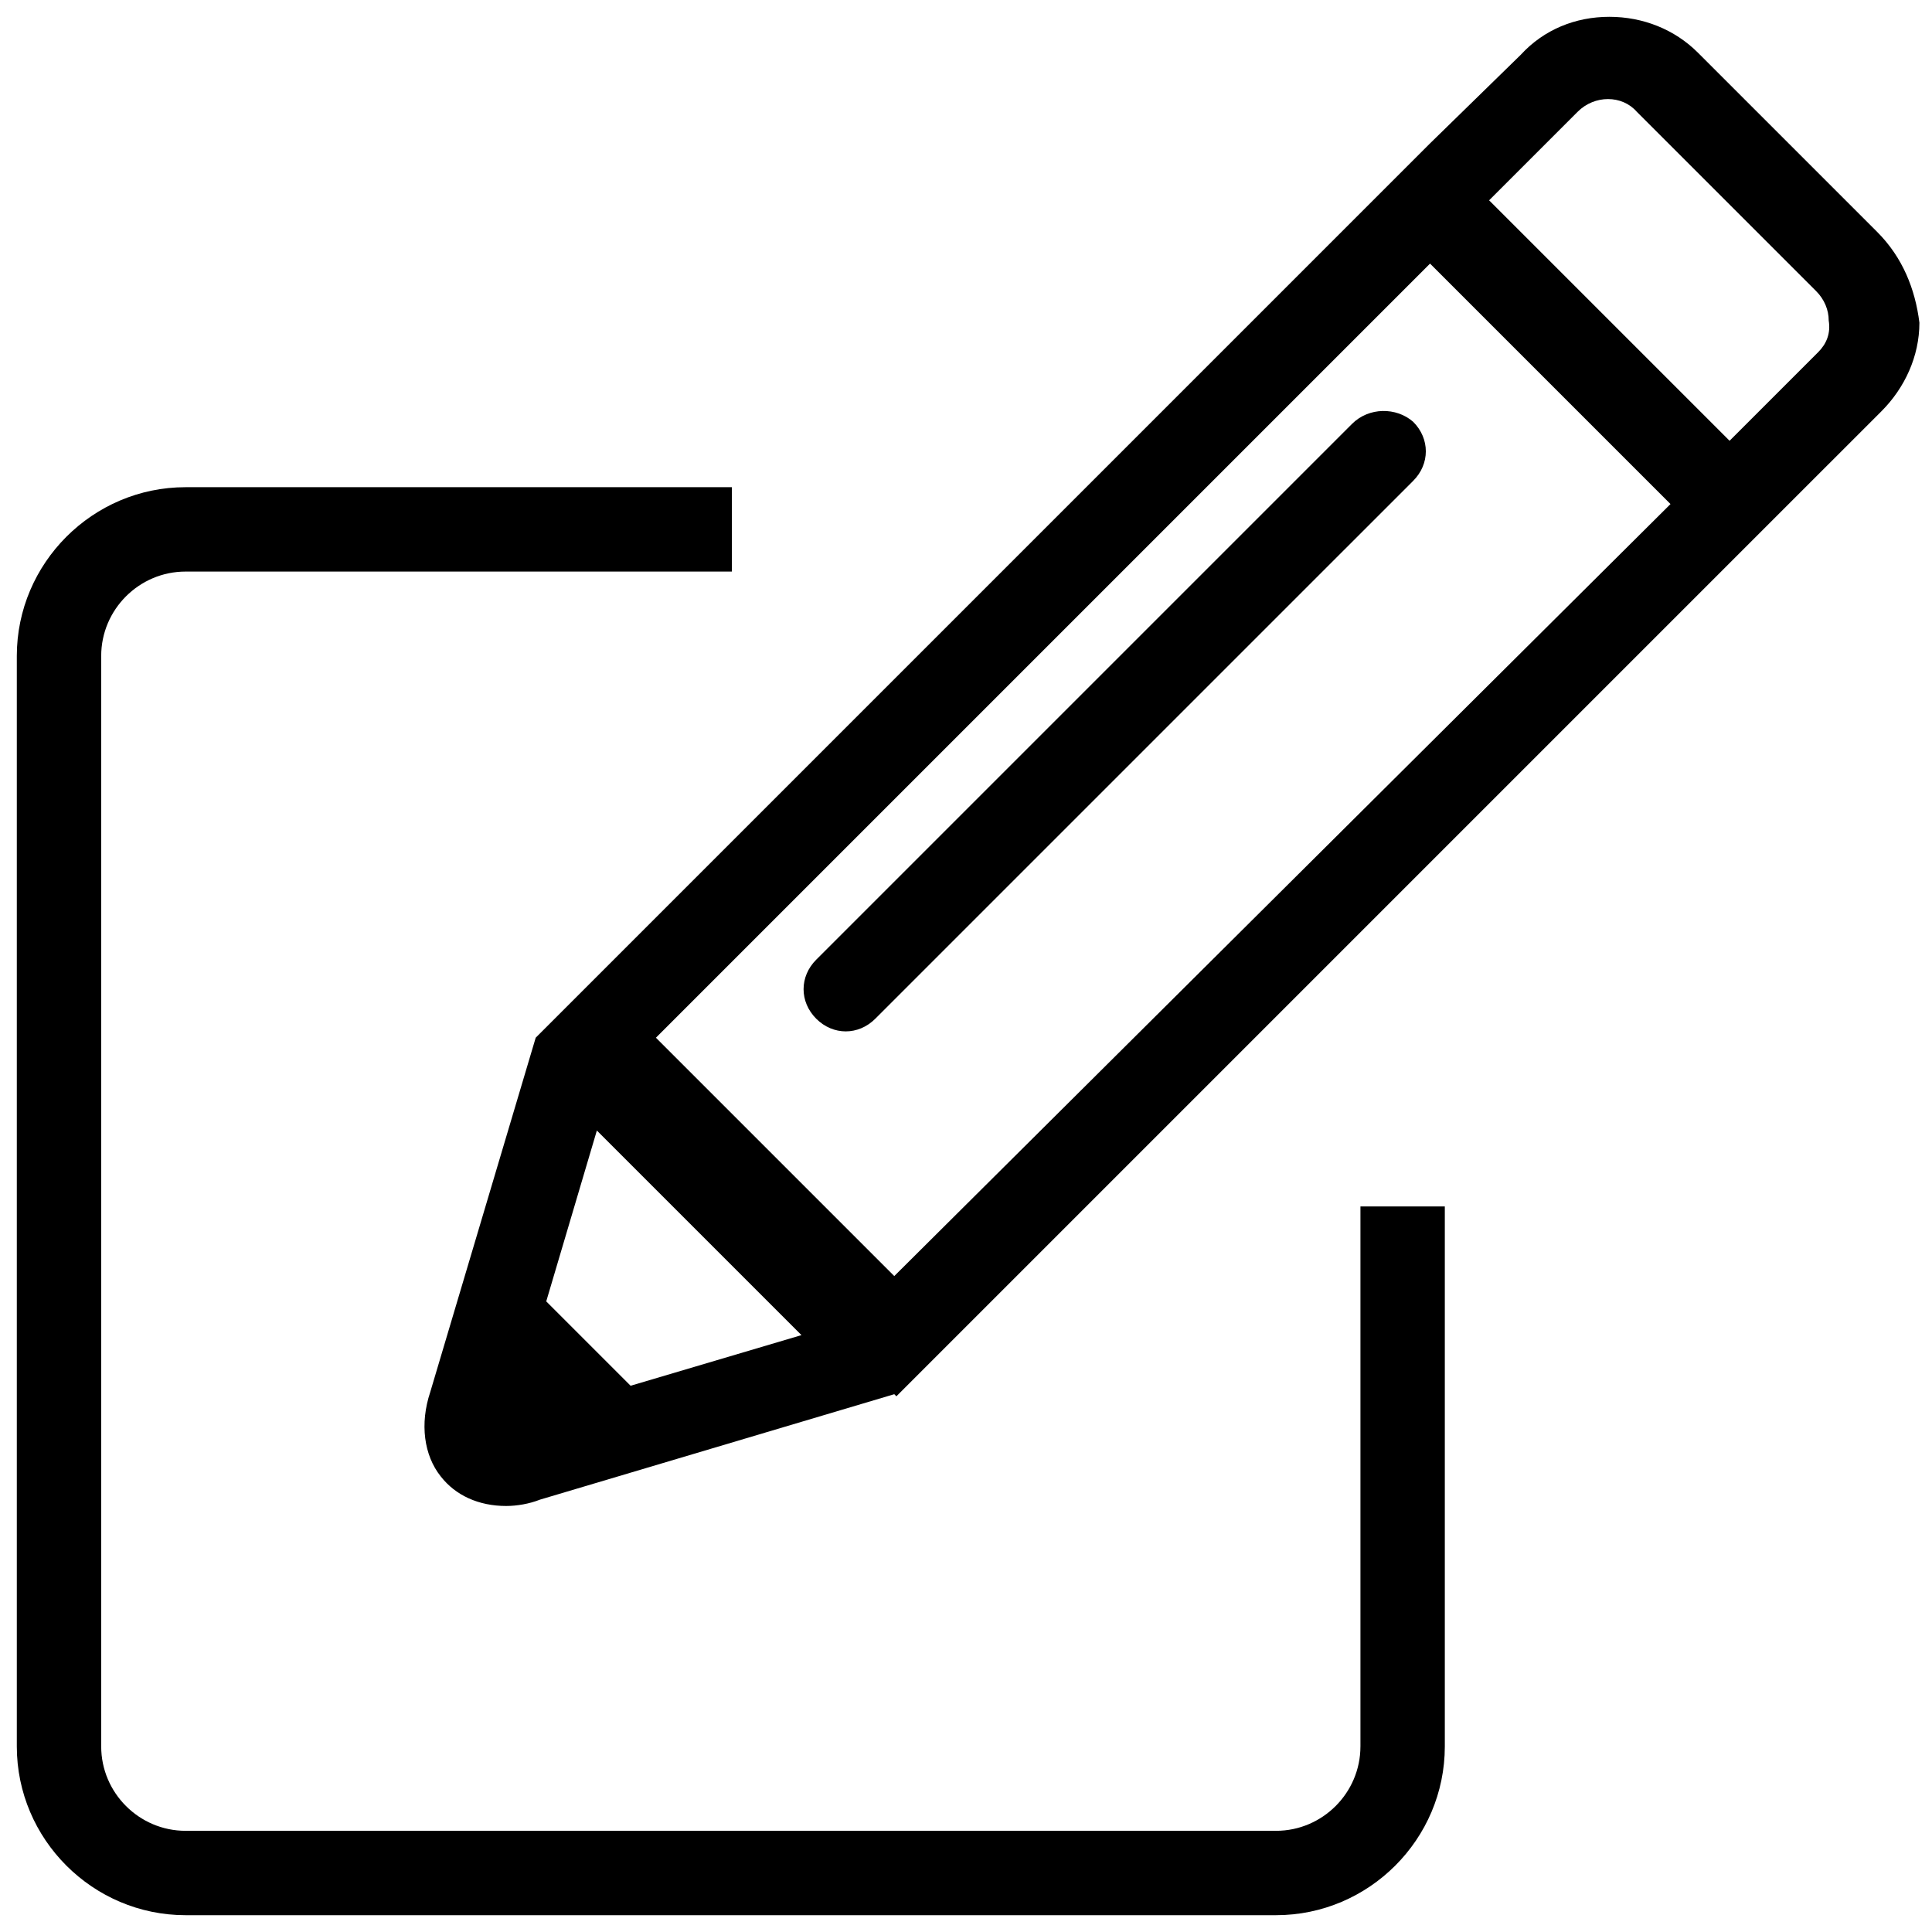
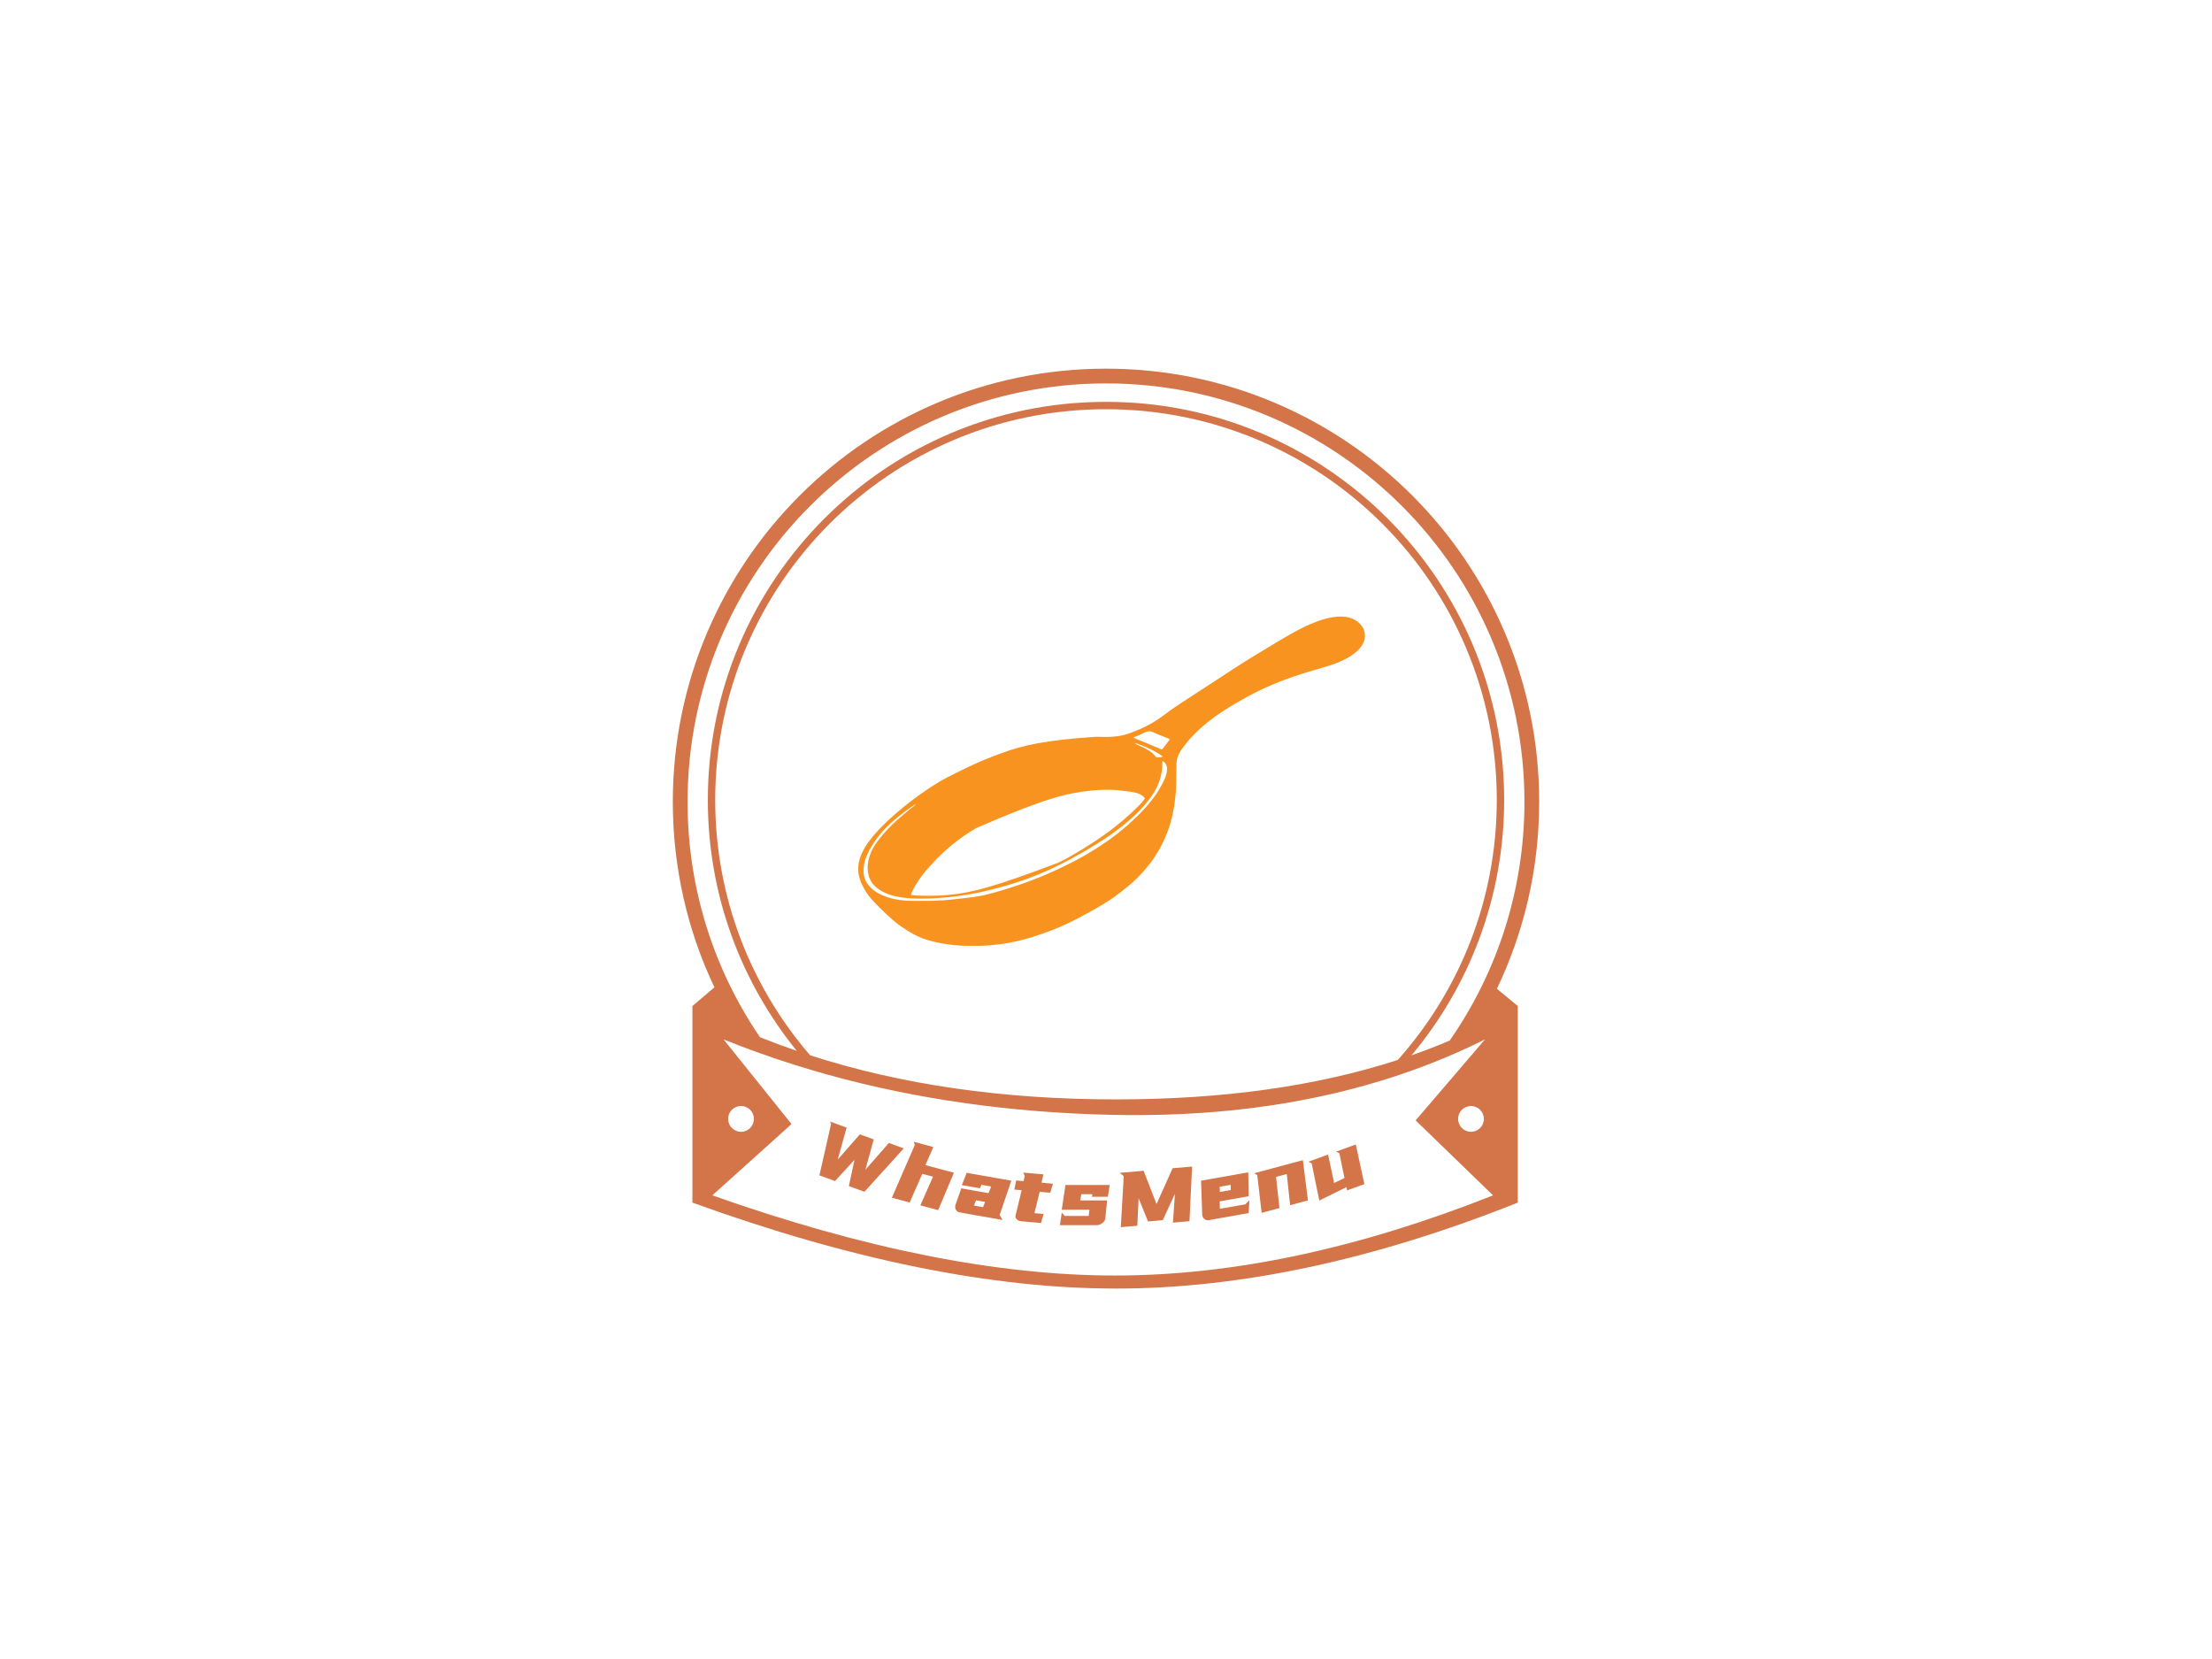
- <svg xmlns="http://www.w3.org/2000/svg" width="158" height="158">
-   <g transform="translate(-46 -46)" fill-rule="nonzero" fill="none">
-     <rect fill="#FFF" width="250" height="250" rx="5" />
-     <g fill="#000">
-       <path d="M199.52 64.97l-14.663-14.662c-1.897-1.898-4.484-2.933-7.244-2.933s-5.348 1.035-7.245 3.105l-7.418 7.245-73.14 73.14-8.625 28.98c-.863 2.588-.518 5.175.862 6.9 1.208 1.553 3.105 2.415 5.348 2.415.862 0 1.897-.172 2.76-.517l28.98-8.625.172.172 68.31-68.31 12.248-12.247c1.897-1.898 3.105-4.485 3.105-7.245-.345-2.76-1.38-5.348-3.45-7.418zM97.572 159.328l-6.9-6.9 4.14-13.973 16.733 16.732-13.973 4.14zm21.563-8.97l-19.493-19.493 63.308-63.308 9.832 9.833 9.833 9.832-63.48 63.135zm75.555-75.556l-7.245 7.245-9.832-9.832-9.833-9.833 7.245-7.245c1.38-1.38 3.623-1.38 4.83 0L194.518 69.8c.69.69 1.035 1.552 1.035 2.415.172 1.035-.173 1.898-.863 2.587z" />
-       <path d="M156.567 80.667l-43.815 43.815c-1.38 1.38-1.38 3.45 0 4.83s3.45 1.38 4.83 0l43.988-43.987c1.38-1.38 1.38-3.45 0-4.83-1.38-1.207-3.622-1.207-5.002.172z" />
-       <path d="M157.257 188.825c0 3.795-3.105 6.9-6.9 6.9H61.176c-3.795 0-6.9-3.105-6.9-6.9V99.643c0-3.796 3.105-6.9 6.9-6.9h44.678v-6.9H61.175c-7.59 0-13.8 6.21-13.8 13.8v89.182c0 7.59 6.21 13.8 13.8 13.8h89.183c7.59 0 13.8-6.21 13.8-13.8v-44.16h-6.9v44.16z" />
+ <svg xmlns="http://www.w3.org/2000/svg" height="600" version="1.1" width="800" preserveAspectRatio="xMidYMid meet" viewBox="0 0 600 442">
+   <defs />
+   <g id="root" contentwidth="235" contentheight="250">
+     <rect class="background" height="2000%" width="2000%" y="-1000%" x="-1000%" style="" fill="#ffffff" />
+     <g class="content" id="content" transform="matrix(1,0,0,1,-5.5,0)">
+       <g class="icon">
+         <svg height="250" version="1.1" width="235" x="188" y="96" preserveAspectRatio="none" transform="matrix(1,0,0,1,0,0)">
+           <defs />
+           <svg viewBox="188 96 235 250">
+             <path d="M305.5 96C370.393 96 423 148.607 423 213.5c0 18.153-4.116 35.344-11.467 50.691l5.649 4.682v53.337c-38.971 15.538-75.294 23.308-108.97 23.308-33.675 0-71.973-7.77-114.895-23.308v-53.337l5.97-5.063C192.048 248.56 188 231.503 188 213.5 188 148.607 240.607 96 305.5 96Zm102.805 181.936a178.09 178.09 0 0 1-6.685 3.163l-.757.334-.275.121 1.032-.455c-.56.25-1.122.497-1.686.742l-.817.353a120.392 120.392 0 0 1-1.748.74l-.229.095a183.45 183.45 0 0 1-2.828 1.147 186.304 186.304 0 0 1-11.336 4.068h-.001l-.148.048c-.383.123-.767.246-1.152.367l1.3-.415a191.38 191.38 0 0 1-3.028.95c-22.085 6.731-46.396 9.8-72.932 9.21-27.32-.61-52.95-4.234-76.888-10.873l.003.003-1.096-.308a273.79 273.79 0 0 1-.343-.097l1.44.405a330.711 330.711 0 0 1-3.809-1.088 269.293 269.293 0 0 1-10.44-3.29l.002.003-.732-.25c-.296-.1-.592-.202-.887-.304l1.619.554a272.105 272.105 0 0 1-5.125-1.79 260.89 260.89 0 0 1-8.996-3.433l18.437 22.966-21.485 19.337c40.989 14.494 77.391 21.741 109.207 21.741 31.815 0 66.004-7.247 102.568-21.741l-21-20.337 18.815-21.966ZM206.5 296a3.5 3.5 0 1 0 0 7 3.5 3.5 0 0 0 0-7Zm198 0a3.5 3.5 0 1 0 0 7 3.5 3.5 0 0 0 0-7Zm-99-189c-58.542 0-106 47.458-106 106 0 26.471 9.703 50.676 25.747 69.251 24.707 7.975 52.362 11.961 82.965 11.961 28.952 0 54.431-3.568 76.436-10.704C401.351 264.775 411.5 240.073 411.5 213c0-58.542-47.458-106-106-106Zm0-7C242.816 100 192 150.816 192 213.5c0 23.67 7.246 45.65 19.641 63.838a205.931 205.931 0 0 0 9.993 3.712C206.544 262.48 197.5 238.796 197.5 213c0-59.647 48.353-108 108-108s108 48.353 108 108c0 26.355-9.44 50.504-25.123 69.252a166.226 166.226 0 0 0 10.348-3.996C411.507 259.89 419 237.57 419 213.5c0-62.684-50.816-113.5-113.5-113.5Z" id="prefix-cIP-形状结合" fill="#D47449" fill-rule="nonzero" />
+           </svg>
+         </svg>
+         <svg height="138" version="1.1" width="142" x="236" y="139" preserveAspectRatio="none" transform="matrix(1,0,0,1,0,0)">
+           <defs />
+           <svg preserveAspectRatio="xMidYMid meet" viewBox="0 0 512 512">
+             <g fill="#f7931e">
+               <svg class="icon" preserveAspectRatio="xMidYMid meet" version="1.0" viewBox="0 0 512 512">
+                 <g>
+                   <svg height="512" preserveAspectRatio="xMidYMid meet" width="512">
+                     <svg version="1.1" viewBox="0 0 1992 1294">
+                       <path d="M0 0 C3 2.7 5.9 5.5 8.8 8.4 C9.4 9.1 10.1 9.7 10.8 10.4 C23 23.5 28.2 39.7 28 57.3 C27.2 74.5 19.1 90.7 7.8 103.4 C7.1 104.1 6.5 104.9 5.9 105.7 C0.8 111.7 -5 116.5 -11.2 121.4 C-12.7 122.6 -12.7 122.6 -14.1 123.8 C-28.2 135 -44 143.8 -60.2 151.4 C-61 151.7 -61.7 152.1 -62.5 152.5 C-84.9 163.1 -108.3 170.5 -132.1 177.5 C-134.6 178.2 -137.1 179 -139.6 179.7 C-151.7 183.3 -163.7 186.8 -175.8 190.4 C-262.1 215.6 -345.7 246.2 -424.9 289.1 C-427.5 290.6 -430.2 292 -432.9 293.4 C-446.1 300.5 -459.1 307.9 -472 315.5 C-475.4 317.5 -478.9 319.5 -482.4 321.5 C-496.7 329.8 -510.7 338.3 -524.4 347.5 C-527.4 349.5 -530.4 351.5 -533.4 353.4 C-555.6 368.1 -577.1 383.5 -597.3 400.9 C-600 403.2 -602.7 405.4 -605.5 407.6 C-618 417.8 -629.4 429.5 -640.9 440.9 C-641.4 441.4 -641.9 441.9 -642.4 442.4 C-648.2 448.2 -653.9 454.1 -659.2 460.4 C-660.1 461.4 -661 462.4 -661.9 463.4 C-669.3 472.1 -676.4 481.2 -683.2 490.4 C-683.8 491.1 -684.3 491.8 -684.9 492.6 C-695 506.3 -703.4 519.5 -707.2 536.4 C-707.4 537.3 -707.7 538.2 -707.9 539.1 C-710.3 550.2 -710.4 561.3 -710.4 572.6 C-710.4 576.1 -710.5 579.5 -710.5 583 C-710.5 584.8 -710.5 586.6 -710.5 588.4 C-711 651.7 -711 651.7 -714 681.3 C-714.2 683.4 -714.4 685.5 -714.6 687.6 C-723.2 776.8 -752.1 861.4 -807.2 937.4 C-807.9 938.4 -808.7 939.3 -809.4 940.4 C-826.3 963.2 -845.1 984.3 -865.1 1004.4 C-865.9 1005.2 -866.7 1006 -867.5 1006.8 C-871.7 1011 -876 1015 -880.5 1018.9 C-882.7 1020.8 -884.8 1022.7 -886.9 1024.6 C-891.4 1028.7 -896.1 1032.5 -900.9 1036.2 C-904.7 1039.1 -908.3 1042.1 -911.9 1045.2 C-966.2 1090.7 -1031 1127 -1093.7 1159.5 C-1097.1 1161.3 -1100.5 1163.1 -1103.9 1164.9 C-1117.7 1172.3 -1132 1178.9 -1146.2 1185.4 C-1147.3 1185.9 -1148.4 1186.4 -1149.6 1186.9 C-1178.6 1200.2 -1208.3 1211.8 -1238.5 1222.1 C-1241.7 1223.2 -1245 1224.3 -1248.2 1225.5 C-1324.6 1252.2 -1409.4 1268.4 -1490.5 1268.6 C-1491.2 1268.6 -1492 1268.6 -1492.8 1268.6 C-1496.7 1268.6 -1500.7 1268.6 -1504.7 1268.6 C-1507.8 1268.6 -1511 1268.6 -1514.2 1268.7 C-1543.6 1268.9 -1572.7 1267.3 -1601.7 1263.1 C-1602.5 1263 -1603.2 1262.9 -1604 1262.8 C-1659.4 1255.1 -1711.7 1242 -1759.2 1211.4 C-1760.3 1210.7 -1761.4 1210 -1762.5 1209.3 C-1769.2 1205 -1775.8 1200.6 -1782.4 1196.3 C-1784.8 1194.6 -1787.3 1193.1 -1789.8 1191.5 C-1797.6 1186.4 -1804.7 1180.8 -1811.7 1174.7 C-1814 1172.8 -1816.3 1171 -1818.5 1169.1 C-1824.8 1164 -1830.6 1158.5 -1836.5 1152.9 C-1839.4 1150.2 -1842.3 1147.5 -1845.3 1144.9 C-1850.4 1140.4 -1855.1 1135.6 -1859.8 1130.8 C-1862.9 1127.6 -1866 1124.6 -1869.4 1121.8 C-1873.5 1118.3 -1877 1114.4 -1880.5 1110.5 C-1884.1 1106.6 -1887.8 1102.8 -1891.5 1099.1 C-1896 1094.7 -1900.2 1090.2 -1904.2 1085.4 C-1905.1 1084.4 -1905.9 1083.5 -1906.8 1082.5 C-1919.7 1067.6 -1929.2 1051.9 -1938.2 1034.4 C-1939 1033 -1939 1033 -1939.7 1031.6 C-1957 997.9 -1961 963.4 -1949.8 927 C-1943 906 -1932.9 886.4 -1920.2 868.4 C-1919.5 867.3 -1918.7 866.2 -1918 865.1 C-1909.7 853.3 -1900.5 842.2 -1891.2 831.2 C-1890.8 830.7 -1890.3 830.2 -1889.9 829.7 C-1880 818.2 -1869.4 807.4 -1858.7 796.7 C-1856.5 794.5 -1854.3 792.3 -1852.1 790.1 C-1850.7 788.7 -1849.2 787.3 -1847.8 785.8 C-1847.2 785.2 -1846.5 784.5 -1845.9 783.9 C-1842.1 780.1 -1838.1 776.5 -1834.1 773 C-1831.1 770.4 -1828.3 767.7 -1825.4 765 C-1820.4 760.3 -1815.3 755.9 -1809.9 751.6 C-1807.1 749.3 -1804.4 746.8 -1801.7 744.4 C-1796.4 739.5 -1790.9 734.9 -1785.2 730.4 C-1784 729.4 -1782.8 728.4 -1781.6 727.4 C-1773.4 720.7 -1765 714.1 -1756.6 707.7 C-1752.8 704.8 -1749.1 701.9 -1745.3 699 C-1737.7 693 -1730 687.2 -1722.1 681.7 C-1720.1 680.3 -1718.1 678.9 -1716.2 677.5 C-1706.6 670.7 -1697 664 -1687.2 657.4 C-1685.7 656.4 -1685.7 656.4 -1684.2 655.3 C-1670.6 646.2 -1657 637.2 -1642.8 628.9 C-1639.9 627.2 -1637.1 625.4 -1634.3 623.7 C-1627.6 619.5 -1620.8 615.9 -1613.9 612.4 C-1612.6 611.7 -1611.3 611.1 -1610.1 610.4 C-1606.1 608.4 -1602.2 606.4 -1598.2 604.4 C-1597.6 604.1 -1597 603.7 -1596.3 603.4 C-1587.9 599.1 -1579.5 594.9 -1571.1 590.7 C-1568.5 589.4 -1565.9 588.1 -1563.2 586.8 C-1545.1 577.6 -1526.8 568.8 -1508.2 560.4 C-1506.5 559.6 -1506.5 559.6 -1504.6 558.7 C-1470.5 543.1 -1435.8 529.1 -1400.5 516.2 C-1398.3 515.4 -1396.1 514.6 -1393.9 513.8 C-1311.9 483.8 -1226.1 463.3 -1025.2 450 C-983.2 451.2 -940.5 452.2 -900.2 438.4 C-899.3 438.1 -898.3 437.7 -897.3 437.4 C-861 424.9 -823.6 408.1 -791.2 387.4 C-790.5 386.9 -789.8 386.5 -789.1 386 C-774.7 376.7 -760.9 366.7 -747.2 356.4 C-725.5 340 -702.9 325.1 -680.1 310.3 C-675.3 307.2 -670.5 304 -665.7 300.9 C-663.8 299.6 -661.9 298.4 -660 297.1 C-656.1 294.6 -652.3 292.1 -648.4 289.6 C-636.8 282 -625.3 274.5 -613.7 267 C-609.5 264.3 -605.4 261.6 -601.2 258.9 C-596.3 255.7 -591.3 252.4 -586.3 249.2 C-567.6 237 -548.9 224.8 -530.2 212.6 C-517.9 204.5 -505.6 196.4 -493.2 188.4 C-492.4 187.8 -491.5 187.2 -490.6 186.6 C-461.2 167.5 -431.6 148.8 -401.6 130.6 C-397.4 128.1 -393.2 125.5 -388.9 123 C-377.9 116.3 -366.9 109.6 -355.9 103 C-350.1 99.5 -344.3 96 -338.5 92.5 C-314.9 78.1 -291.3 63.9 -267.2 50.4 C-266.5 50 -265.7 49.5 -265 49.1 C-202.5 13.9 -71 -55.4 0 0 Z M-849.6 440.5 C-859 445.5 -869.1 449 -879.2 452.4 C-876.6 455.1 -873.4 456.1 -869.9 457.5 C-869.2 457.8 -868.4 458.1 -867.7 458.4 C-866 459.1 -864.4 459.7 -862.8 460.4 C-859.2 461.8 -855.7 463.3 -852.2 464.7 C-850.4 465.4 -848.5 466.2 -846.7 466.9 C-837.7 470.6 -828.7 474.3 -819.7 478.1 C-817.1 479.1 -814.5 480.2 -812 481.3 C-804.8 484.2 -797.6 487.2 -790.5 490.3 C-787.7 491.4 -785 492.6 -782.3 493.7 C-780.4 494.5 -778.6 495.3 -776.7 496.1 C-775.6 496.5 -774.5 497 -773.4 497.5 C-772.5 497.9 -771.6 498.3 -770.6 498.7 C-768.1 499.7 -768.1 499.7 -765.2 498.4 C-763.7 496.6 -762.3 494.8 -760.9 492.9 C-760 491.8 -759.2 490.6 -758.3 489.4 C-757.8 488.8 -757.3 488.1 -756.8 487.5 C-753.3 482.8 -749.7 478.3 -746.1 473.7 C-742.7 469.4 -739.4 464.9 -736.2 460.4 C-738.3 458.3 -739.5 457.7 -742.1 456.7 C-742.9 456.3 -743.7 456 -744.6 455.7 C-745.5 455.3 -746.3 455 -747.2 454.6 C-748.2 454.2 -749.1 453.9 -750 453.5 C-752 452.7 -753.9 451.9 -755.9 451.1 C-760.9 449.1 -766 447 -771 445 C-772 444.6 -773 444.2 -774 443.8 C-782.4 440.4 -790.7 436.8 -798.9 433.1 C-799.7 432.8 -800.5 432.4 -801.4 432 C-802 431.7 -802.7 431.4 -803.4 431.1 C-819.9 424.5 -835.3 432.7 -849.6 440.5 Z M-873.2 475.4 C-870.5 477.5 -868 479.1 -864.8 480.5 C-863.5 481.1 -863.5 481.1 -862.2 481.6 C-861.3 482.1 -860.4 482.5 -859.4 482.9 C-857.4 483.8 -855.5 484.7 -853.5 485.6 C-851.9 486.3 -851.9 486.3 -850.4 487 C-827.9 497.2 -807.7 507.3 -792.2 527.1 C-790.4 529.4 -790.4 529.4 -788.2 530.4 C-779.9 531.1 -771.5 529.6 -763.2 528.4 C-767.4 523.8 -772.1 520.7 -777.4 517.4 C-778.3 516.9 -779.2 516.3 -780.1 515.8 C-803 501.9 -827 490.6 -852 481.4 C-852.7 481.1 -853.4 480.9 -854 480.6 C-855.9 479.9 -857.8 479.3 -859.7 478.6 C-860.8 478.2 -861.9 477.8 -863 477.4 C-866.4 476.3 -869.7 475.8 -873.2 475.4 Z M-765.2 545.4 C-765.2 546.7 -765.2 546.7 -765.2 548 C-764 605.4 -783.6 653.5 -819.2 698.4 C-819.7 699 -820.2 699.6 -820.7 700.2 C-827.1 708.3 -833.6 716.1 -840.6 723.5 C-842.5 725.6 -844.4 727.7 -846.2 729.9 C-851.1 735.4 -856.3 740.6 -861.4 745.7 C-863.2 747.4 -864.9 749.2 -866.6 750.9 C-872.3 756.6 -878.1 762.2 -884.2 767.4 C-886 769 -887.8 770.6 -889.5 772.3 C-894 776.3 -898.6 780.2 -903.3 784 C-906 786.2 -908.6 788.4 -911.2 790.7 C-918.6 797.2 -926.4 803.1 -934.3 809 C-937.2 811.1 -940 813.3 -942.9 815.5 C-967.4 834.5 -993.6 851.6 -1019.9 867.9 C-1022.3 869.4 -1024.7 870.9 -1027.1 872.5 C-1056.5 890.8 -1086.6 908.4 -1117.1 924.7 C-1120.3 926.4 -1123.5 928.1 -1126.6 929.9 C-1156.3 946 -1186.5 960.9 -1217.3 974.5 C-1219.2 975.4 -1221.1 976.2 -1223 977.1 C-1297.1 1010.1 -1375.3 1035.9 -1486.2 1060.4 C-1487.1 1060.6 -1488 1060.8 -1489 1060.9 C-1538.3 1070.9 -1588.3 1077.5 -1638.5 1081.1 C-1639.3 1081.1 -1640.2 1081.2 -1641.1 1081.3 C-1663.9 1082.8 -1686.6 1083.6 -1709.4 1083.6 C-1710.5 1083.6 -1711.6 1083.6 -1712.8 1083.6 C-1774.1 1083.5 -1847 1077.7 -1893.2 1032.4 C-1893.8 1031.8 -1894.5 1031.2 -1895.1 1030.6 C-1913 1011.6 -1919.5 984.8 -1919.2 959.4 C-1917.9 925.4 -1904.4 891.6 -1884.2 864.4 C-1883.8 863.8 -1883.3 863.2 -1882.9 862.5 C-1865.7 839.1 -1846.7 817.8 -1826.2 797.3 C-1825.5 796.5 -1824.7 795.7 -1823.9 794.9 C-1819.8 790.8 -1815.5 786.8 -1811.1 783 C-1808.1 780.4 -1805.3 777.7 -1802.4 775 C-1797.4 770.3 -1792.2 765.8 -1786.8 761.5 C-1784.3 759.4 -1781.8 757.2 -1779.4 755 C-1775 751 -1770.4 747.3 -1765.6 743.6 C-1761 740 -1756.5 736.3 -1752.1 732.5 C-1747.2 728.3 -1742.2 724.5 -1737.1 720.7 C-1734.2 718.4 -1731.8 716 -1729.2 713.4 C-1733.9 715 -1737.5 717.5 -1741.5 720.3 C-1742.2 720.7 -1742.9 721.2 -1743.6 721.7 C-1745.8 723.3 -1748 724.8 -1750.2 726.4 C-1751.6 727.4 -1753 728.3 -1754.4 729.3 C-1770.8 740.8 -1786.9 752.6 -1802.2 765.4 C-1802.8 765.9 -1803.4 766.4 -1804 766.9 C-1810.4 772.2 -1816.6 777.6 -1822.7 783.1 C-1824.1 784.4 -1825.5 785.6 -1826.9 786.8 C-1832.8 791.8 -1838.2 797.2 -1843.7 802.7 C-1845.3 804.3 -1846.9 805.9 -1848.5 807.5 C-1853.9 813 -1859.3 818.5 -1864.2 824.4 C-1864.8 825 -1865.3 825.6 -1865.9 826.3 C-1880.6 843.7 -1893.6 861.8 -1905.2 881.4 C-1905.9 882.5 -1905.9 882.5 -1906.6 883.7 C-1926.2 916.5 -1941.9 958.9 -1932.7 997.4 C-1925.3 1025.7 -1905.2 1046.1 -1880.7 1060.8 C-1838.3 1085.4 -1788.4 1092.6 -1740.1 1092.5 C-1738.4 1092.5 -1736.7 1092.5 -1735 1092.5 C-1731.5 1092.5 -1728 1092.5 -1724.4 1092.5 C-1720 1092.5 -1715.6 1092.5 -1711.2 1092.5 C-1664.2 1092.6 -1664.2 1092.6 -1617.2 1089.9 C-1615.9 1089.8 -1615.9 1089.8 -1614.5 1089.7 C-1592.4 1087.8 -1570.3 1085.2 -1548.2 1082.7 C-1546.3 1082.5 -1544.3 1082.3 -1542.4 1082.1 C-1503.9 1077.9 -1503.9 1077.9 -1465.7 1070.8 C-1464.7 1070.6 -1463.6 1070.3 -1462.5 1070.1 C-1435.5 1063.8 -1408.7 1056.3 -1382.3 1048 C-1380.1 1047.3 -1377.9 1046.7 -1375.7 1046 C-1301.2 1023 -1228.4 995.1 -1158.3 960.9 C-1155 959.3 -1151.7 957.7 -1148.3 956.1 C-1123.5 944.2 -1099 931.8 -1075.1 918 C-1072 916.3 -1069 914.5 -1065.9 912.8 C-1044.1 900.3 -1023 887 -1002.1 873.1 C-1001.3 872.5 -1000.4 872 -999.6 871.4 C-989.3 864.6 -979.2 857.6 -969.2 850.4 C-968.4 849.8 -967.5 849.1 -966.6 848.5 C-949.6 836.1 -933.1 823.1 -917.1 809.5 C-913.7 806.6 -910.3 803.8 -906.9 801.1 C-900.9 796.2 -895.3 790.9 -889.7 785.6 C-887.2 783.2 -884.6 780.9 -882 778.7 C-877.7 775 -873.8 771 -869.8 766.9 C-867.2 764.4 -867.2 764.4 -864.8 762.6 C-861.9 760.1 -859.6 757.5 -857.2 754.6 C-853 749.9 -848.4 745.5 -843.9 741.1 C-839.1 736.4 -834.6 731.5 -830.2 726.4 C-829.2 725.2 -828.1 724 -827.1 722.8 C-820.3 715.1 -813.8 707.2 -807.5 699.1 C-806.3 697.4 -805 695.8 -803.8 694.3 C-793.6 681.4 -784.5 667.6 -776.2 653.4 C-775.6 652.3 -775.6 652.3 -775 651.3 C-761.4 627.8 -741 592.5 -748.4 564.3 C-750.8 557.2 -754.8 550.5 -761.2 546.4 C-762.6 546 -763.9 545.7 -765.2 545.4 Z M-1050.2 661.4 C-1052 661.6 -1053.9 661.8 -1055.7 662 C-1139 671.6 -1222 689.1 -1492.4 806.7 C-1495.2 808.4 -1498 810 -1500.8 811.6 C-1514.6 819.6 -1528 828.3 -1541.2 837.4 C-1542 837.9 -1542.8 838.5 -1543.6 839 C-1561.8 851.5 -1579.3 865.1 -1596.2 879.4 C-1596.9 879.9 -1597.5 880.4 -1598.1 881 C-1606.1 887.7 -1613.8 894.6 -1621.4 901.7 C-1623.4 903.5 -1625.3 905.4 -1627.3 907.2 C-1634.4 913.8 -1641.5 920.5 -1648.4 927.4 C-1649 928 -1649.5 928.6 -1650.1 929.2 C-1653.7 932.8 -1657.1 936.5 -1660.4 940.4 C-1664.1 944.5 -1667.9 948.4 -1671.6 952.4 C-1675.9 957 -1680.1 961.6 -1684.2 966.4 C-1684.7 967 -1685.2 967.5 -1685.7 968.1 C-1708.5 994.3 -1728.6 1022.2 -1743.7 1053.5 C-1744.2 1054.4 -1744.6 1055.3 -1745 1056.2 C-1747.1 1060.6 -1748.8 1064.5 -1749.2 1069.4 C-1746.3 1069.7 -1743.4 1070 -1740.5 1070.3 C-1739.7 1070.4 -1738.9 1070.5 -1738.1 1070.6 C-1718.9 1072.6 -1699.5 1072.6 -1680.2 1072.6 C-1679.2 1072.6 -1679.2 1072.6 -1678.2 1072.6 C-1653.5 1072.7 -1628.9 1071.7 -1604.2 1069.4 C-1603.1 1069.3 -1603.1 1069.3 -1602 1069.2 C-1512.3 1060.8 -1424.6 1038.8 -1171.2 942.4 C-1169.6 941.6 -1169.6 941.6 -1168 940.8 C-1152.4 933.2 -1137.2 925.1 -1122.2 916.4 C-1120.3 915.3 -1118.4 914.2 -1116.4 913.1 C-1100.9 904.1 -1085.5 894.8 -1070.2 885.4 C-1068.7 884.5 -1068.7 884.5 -1067.2 883.5 C-1040.9 867.4 -1015.4 850.2 -990.2 832.4 C-989.4 831.8 -988.6 831.3 -987.8 830.7 C-977.1 823.1 -966.6 815.2 -956.3 807 C-954.3 805.5 -952.4 803.9 -950.4 802.4 C-939.4 793.8 -928.6 784.9 -917.9 775.8 C-916.2 774.4 -914.5 772.9 -912.8 771.4 C-905.9 765.6 -899.2 759.7 -892.6 753.5 C-890 751.1 -887.5 748.8 -884.9 746.4 C-877.1 739.3 -869.6 732 -862.2 724.6 C-860.8 723.3 -859.4 721.9 -858 720.5 C-848.7 711.4 -840.6 702.1 -833.2 691.4 C-834.2 690.3 -835.1 689.1 -836.1 688 C-836.6 687.4 -837.2 686.7 -837.7 686.1 C-854 667.8 -887.3 665.7 -910 662.7 C-912.2 662.4 -914.4 662.1 -916.6 661.8 C-960.5 655.8 -1006.2 656.2 -1050.2 661.4 Z " transform="translate(1960.234,21.61328)" />
+                     </svg>
+                   </svg>
+                 </g>
+               </svg>
+             </g>
+           </svg>
+         </svg>
+       </g>
+       <g id="icon_name_and_slogan_gap">
+             </g>
+       <g class="name_and_slogan" id="name_and_slogan_id">
+         <g class="name">
+           <g id="nameDefaultGroup">
+             <path d="M238.73 303.693L242.489 305.061L240.239 313.288L246.606 306.028L250.647 307.498L239.981 319.26L235.753 317.721L237.275 310.613L231.994 316.352L227.765 314.813L230.93 300.854L230.632 300.213L235.142 301.855L232.722 310.552L238.73 303.693zM258.666 307.117L256.521 312.029L264.248 314.1L259.978 324.24L255.149 322.946L258.579 315.169L255.681 314.392L252.251 322.17L247.421 320.875L253.629 306.596L253.353 305.693L258.666 307.117zM274.36 317.837L271.701 317.368L271.33 318.318L266.406 317.45L267.703 314.125L279.816 316.26L276.655 325.553L277.431 326.908L265.811 324.859Q265.121 324.737 264.814 324.176Q264.49 323.712 264.629 322.924L264.629 322.924L266.25 318.336L273.636 319.639L274.36 317.837M270.247 321.58L269.692 323.005L272.154 323.439L272.709 322.014L270.247 321.58zM283.466 314.901L283.038 314.06L288.517 314.54L288.017 316.805L291.106 317.075L290.39 319.522L287.501 319.269L286.09 325.068L288.58 325.286L287.864 327.733L282.385 327.254Q281.688 327.193 281.233 326.651Q280.77 326.209 281.039 325.429L281.039 325.429L282.619 318.842L280.627 318.668L281.144 316.203L283.136 316.378L283.466 314.901zM300.801 325.821L301.001 324.121L293.501 324.121L294.501 317.421L306.501 317.421L306.001 320.621L301.701 320.621L301.801 319.921L298.801 319.921L298.501 321.621L305.801 321.621L305.301 326.621Q305.101 327.421 304.401 327.821Q303.801 328.321 303.001 328.321L303.001 328.321L293.001 328.321L293.501 324.921L294.301 325.821L300.801 325.821zM315.703 313.57L319.204 322.599L323.573 312.881L328.853 312.419L328.142 327.238L323.659 327.63L324.183 319.854L320.891 326.968L316.906 327.317L314.347 321.016L313.996 328.475L309.513 328.867L310.312 315.045L309.228 314.136L315.703 313.57zM344.21 320.479L336.332 321.869L336.383 323.89L343.277 322.675L344.401 321.563L344.204 325.05L333.371 326.96Q332.681 327.082 332.201 326.659Q331.737 326.334 331.598 325.546L331.598 325.546L331.281 316.26L344.083 314.003L344.21 320.479M336.344 317.906L336.39 319.32L339.344 318.799L339.298 317.385L336.344 317.906zM358.904 310.697L360.276 321.614L355.447 322.908L354.528 314.458L351.63 315.235L352.549 323.685L347.719 324.979L346.528 314.738L345.671 314.243L358.904 310.697zM365.74 309.173L367.375 316.879L370.185 315.536L368.799 308.804L367.902 308.386L373.258 306.437L375.576 317.192L370.878 318.902L370.758 317.988L363.36 321.639L361.281 311.541L360.384 311.122L365.74 309.173z" style="" fill="#d47449" transform="matrix(1,0,0,1,0,0)" />
+           </g>
+         </g>
+         <g class="slogan">
+           <g id="sloganDefaultGroup" />
+         </g>
+       </g>
+       <g class="border">
+             </g>
    </g>
+     <defs id="defs">
+       <mask id="mask">
+         <rect id="showAll" fill="white" x="188" y="96" width="235" height="250" />
+         <rect id="hideNameBg" fill="black" x="0" y="0" width="0" height="0" stroke-width="2" stroke="black" />
+         <rect id="hideSloganBg" fill="black" x="0" y="0" width="0" height="0" stroke-width="2" stroke="black" />
+       </mask>
+     </defs>
  </g>
</svg>
